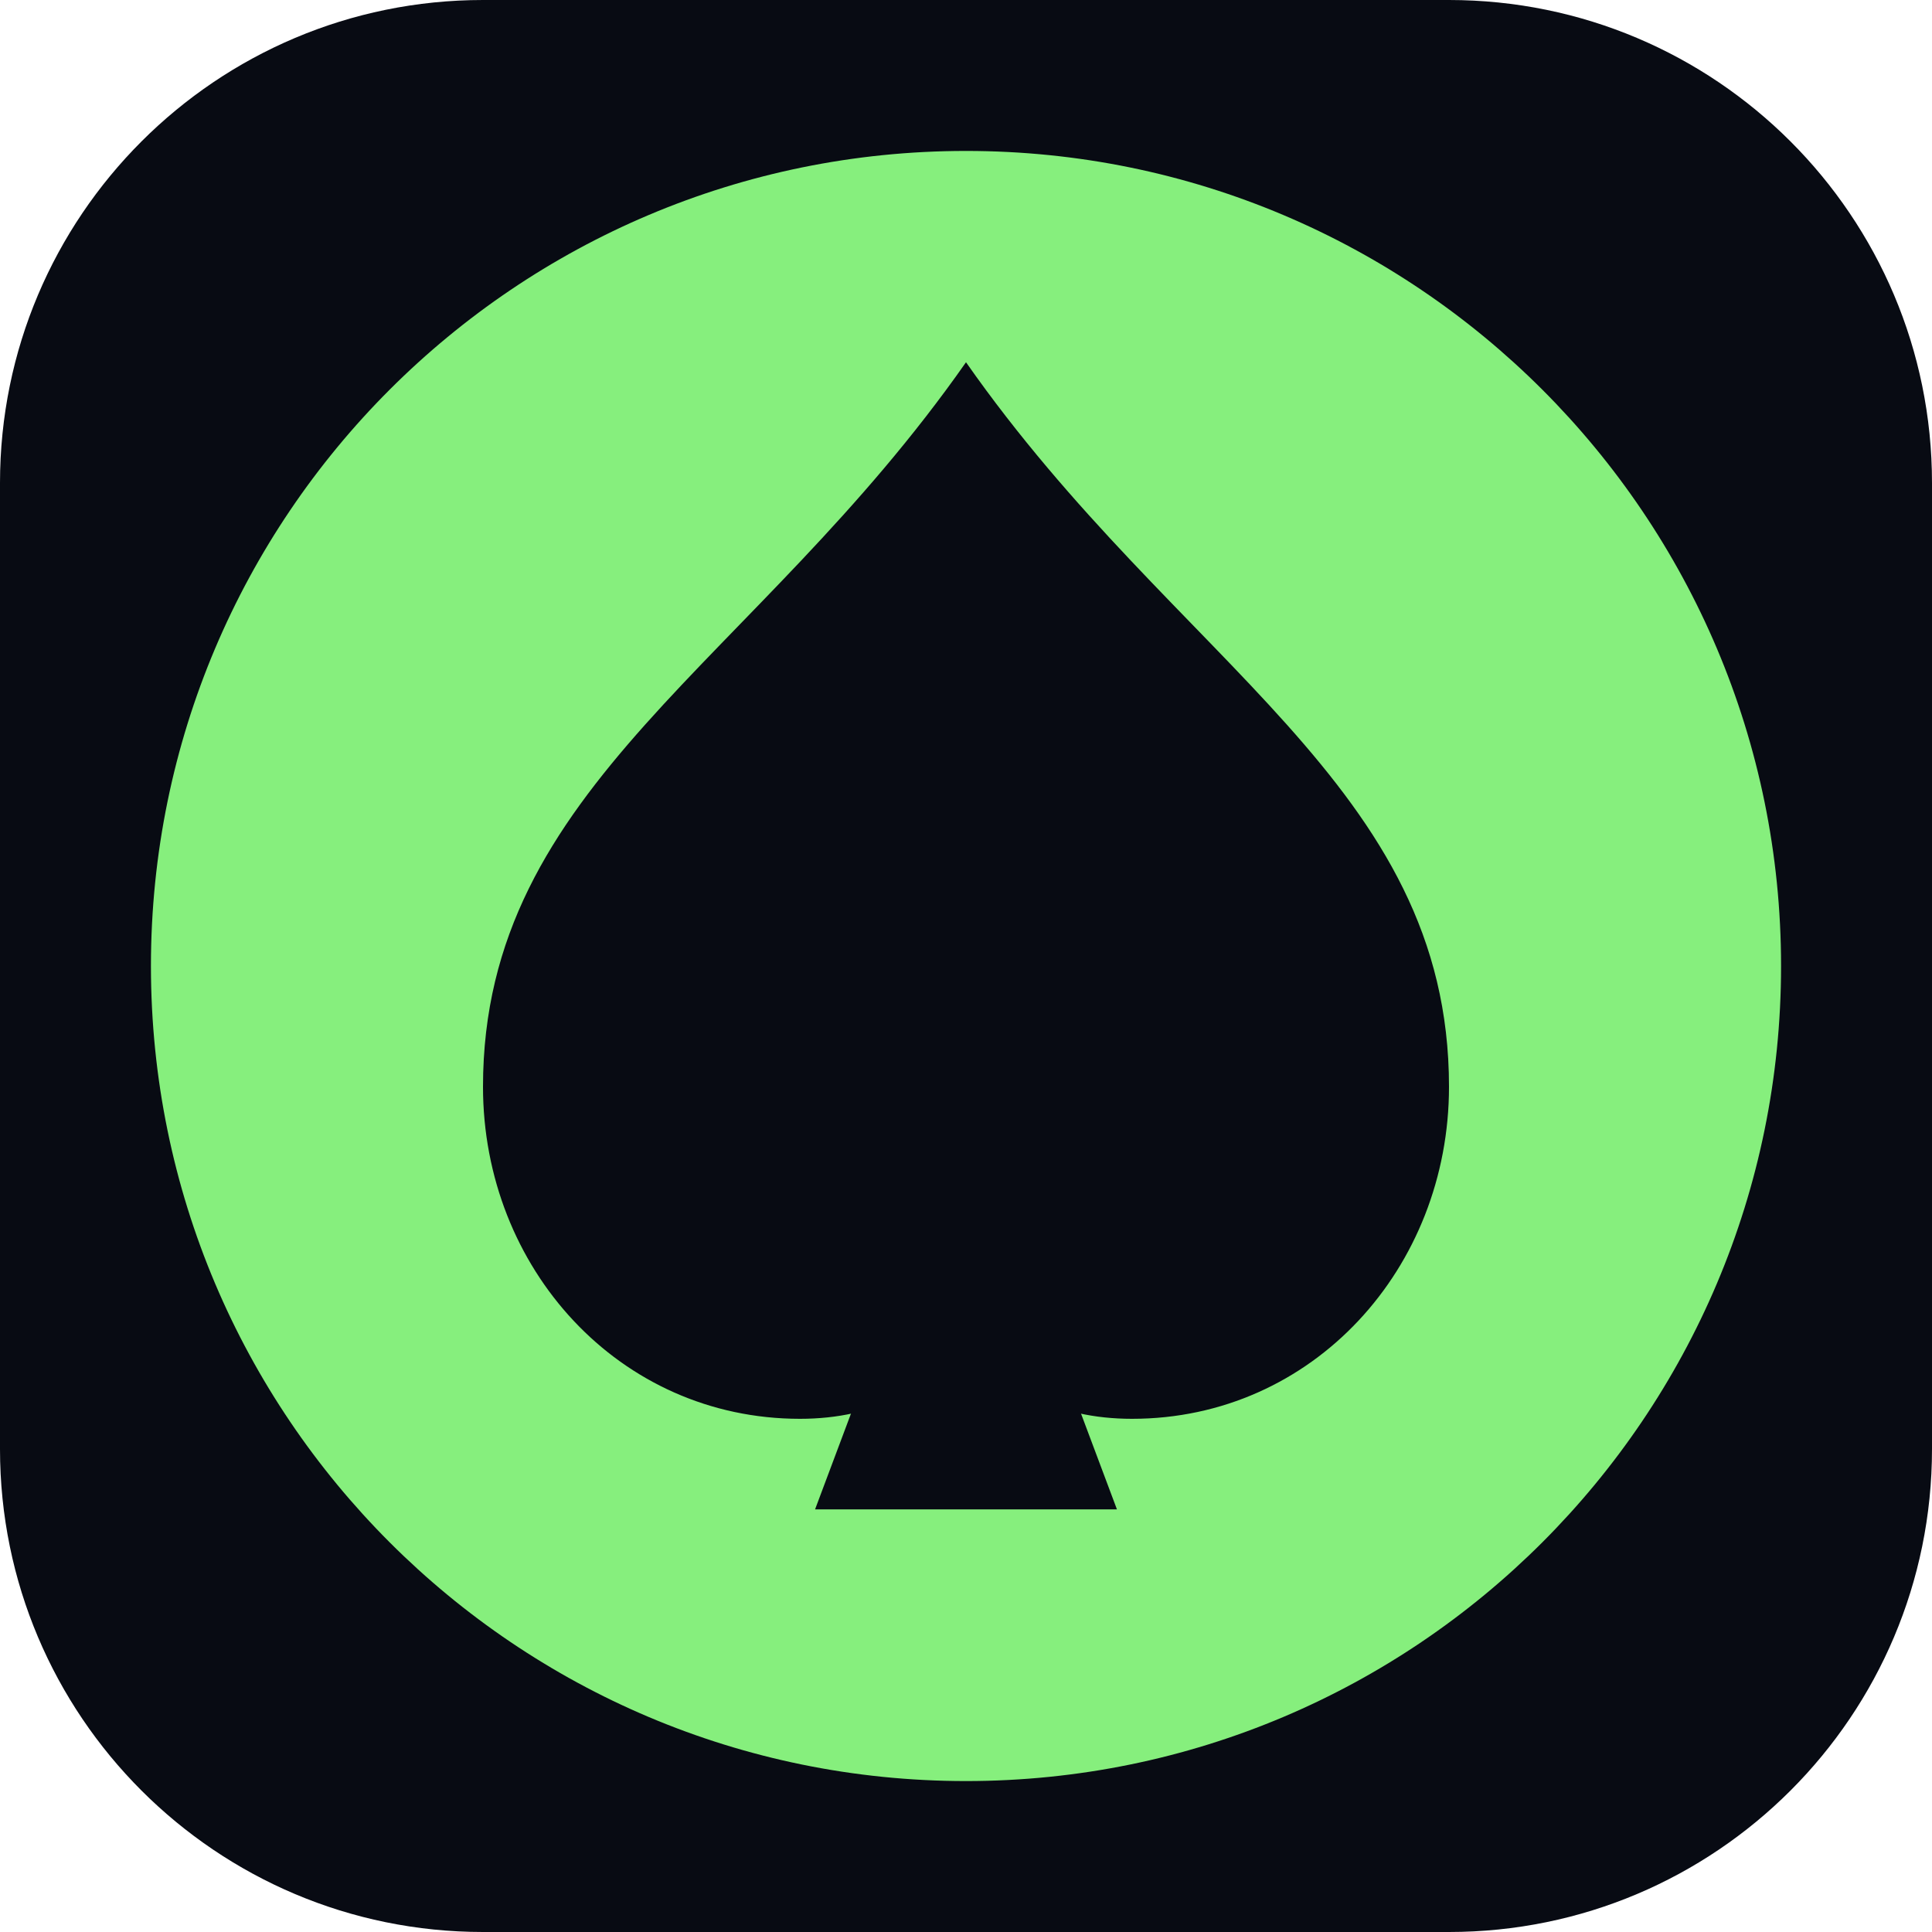
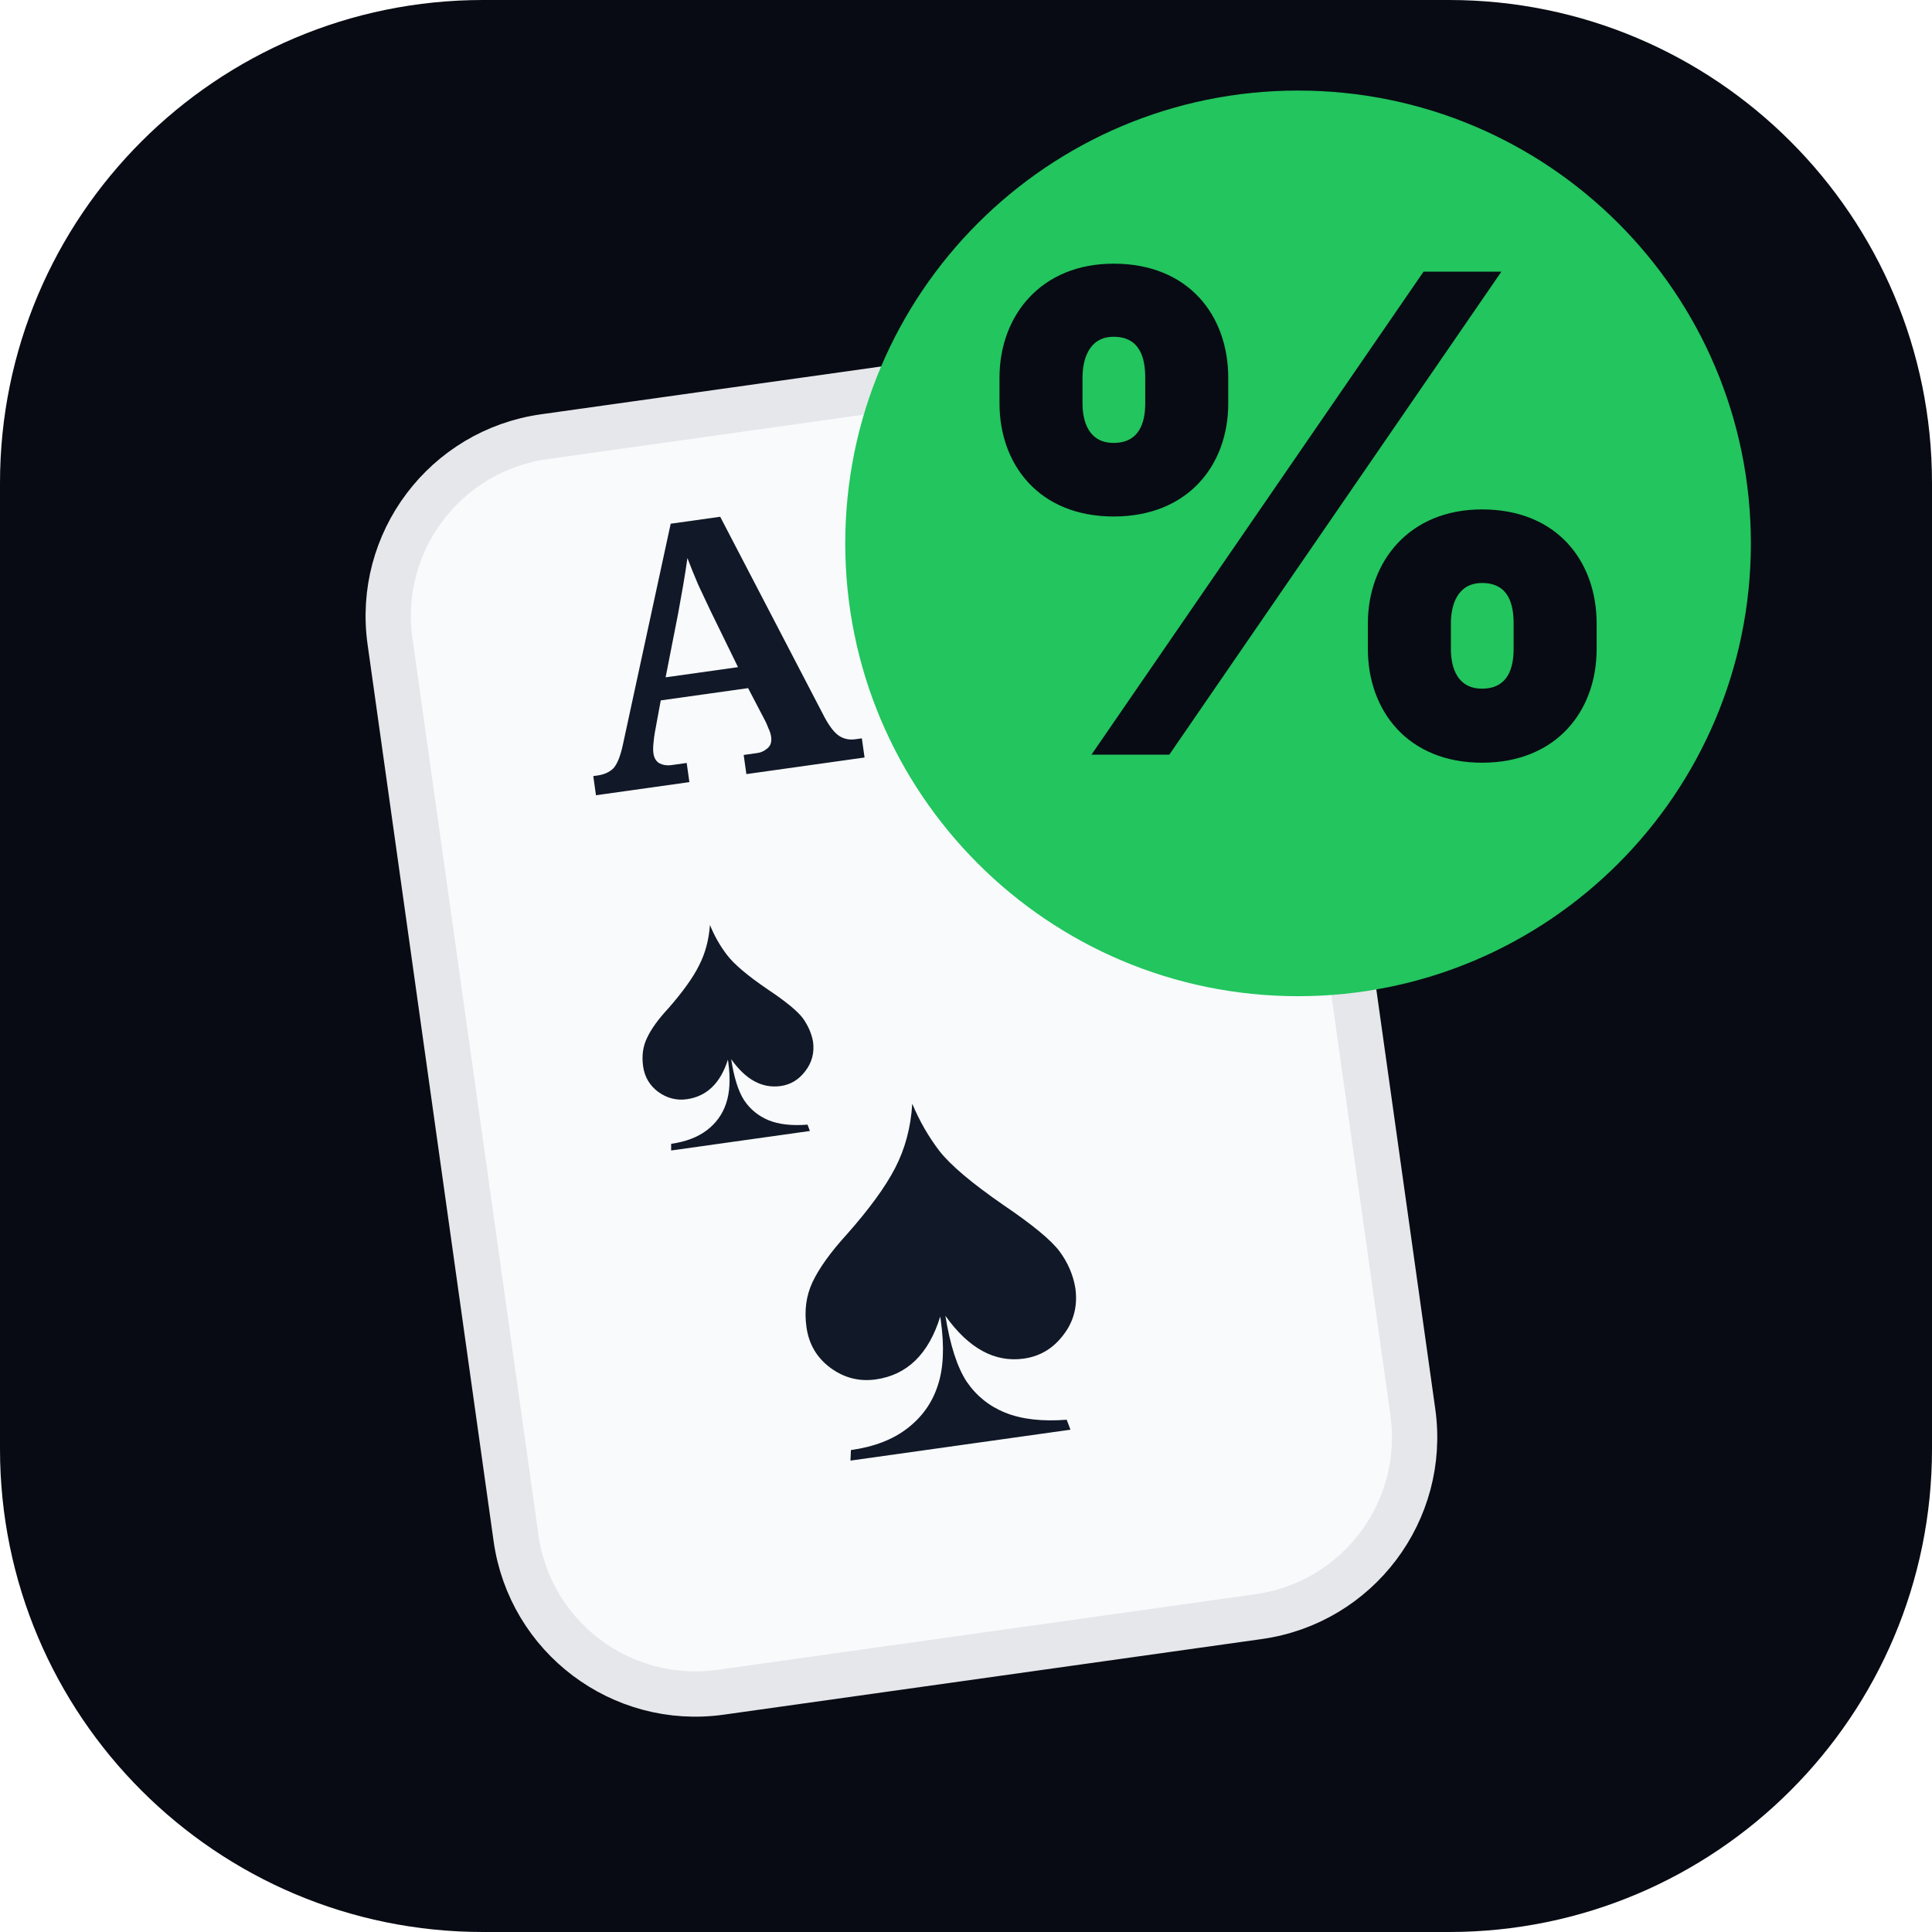
<svg xmlns="http://www.w3.org/2000/svg" width="64" height="64" viewBox="0 0 64 64">
  <rect width="64" height="64" rx="16" fill="#080b13" />
-   <circle cx="32" cy="32" r="27" fill="#86ef7d" />
-   <path d="M32 12C25 22 16 26 16 36C16 42 20.5 47 26.5 47C29 47 31 46 32 44C33 46 35 47 37.5 47C43.5 47 48 42 48 36C48 26 39 22 32 12Z" fill="#080b13" />
-   <path d="M27 50H37L34 42H30L27 50Z" fill="#080b13" />
+   <g transform="translate(30 35) rotate(-8)">
+     <rect x="-15" y="-22" width="30" height="42" rx="6" fill="#f8fafc" stroke="#e5e7eb" stroke-width="1.5" />
+     <text x="-9" y="-10" font-family="Georgia, serif" font-size="12" font-weight="900" fill="#111827">A</text>
+     <text x="-9" y="2" font-family="Arial, sans-serif" font-size="12" fill="#111827">♠</text>
+     <text x="0" y="13" text-anchor="middle" font-family="Arial, sans-serif" font-size="19" fill="#111827">♠</text>
+   </g>
+   <circle cx="43" cy="18" r="15" fill="#22c55e" />
+   <text x="43" y="25" text-anchor="middle" font-family="Inter, Arial, sans-serif" font-size="22" font-weight="1000" fill="#080b13">%</text>
</svg>
